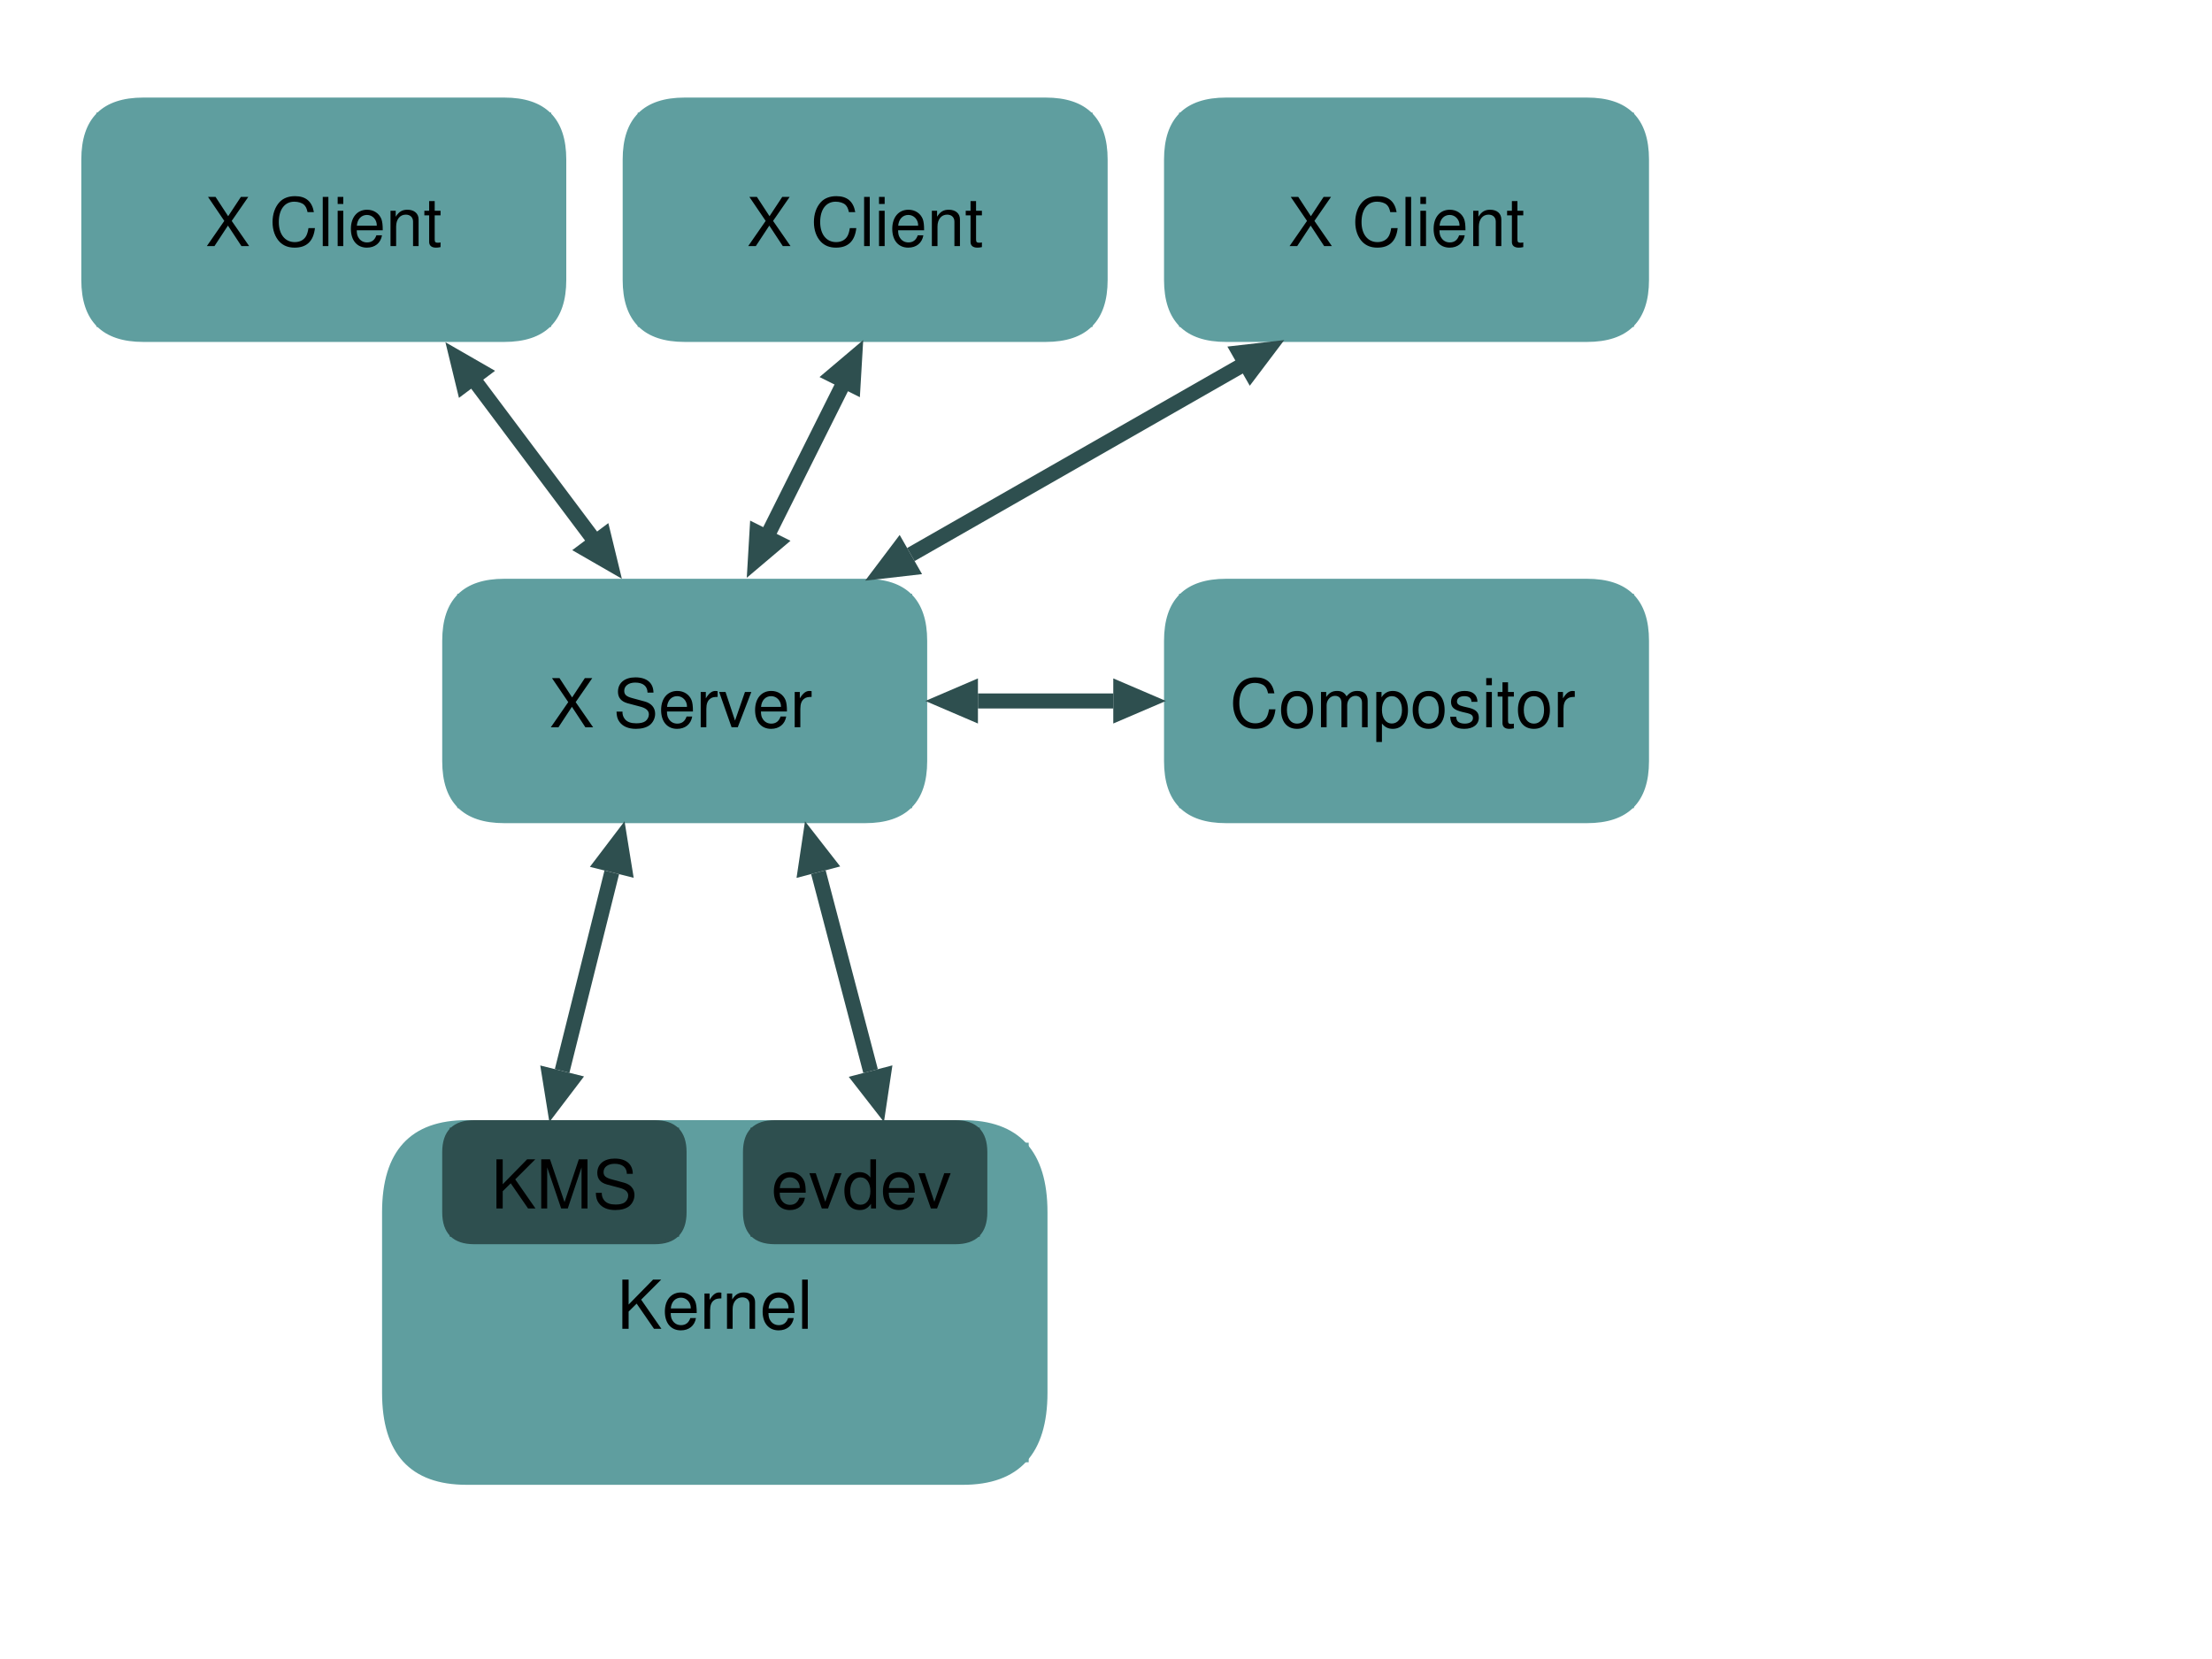
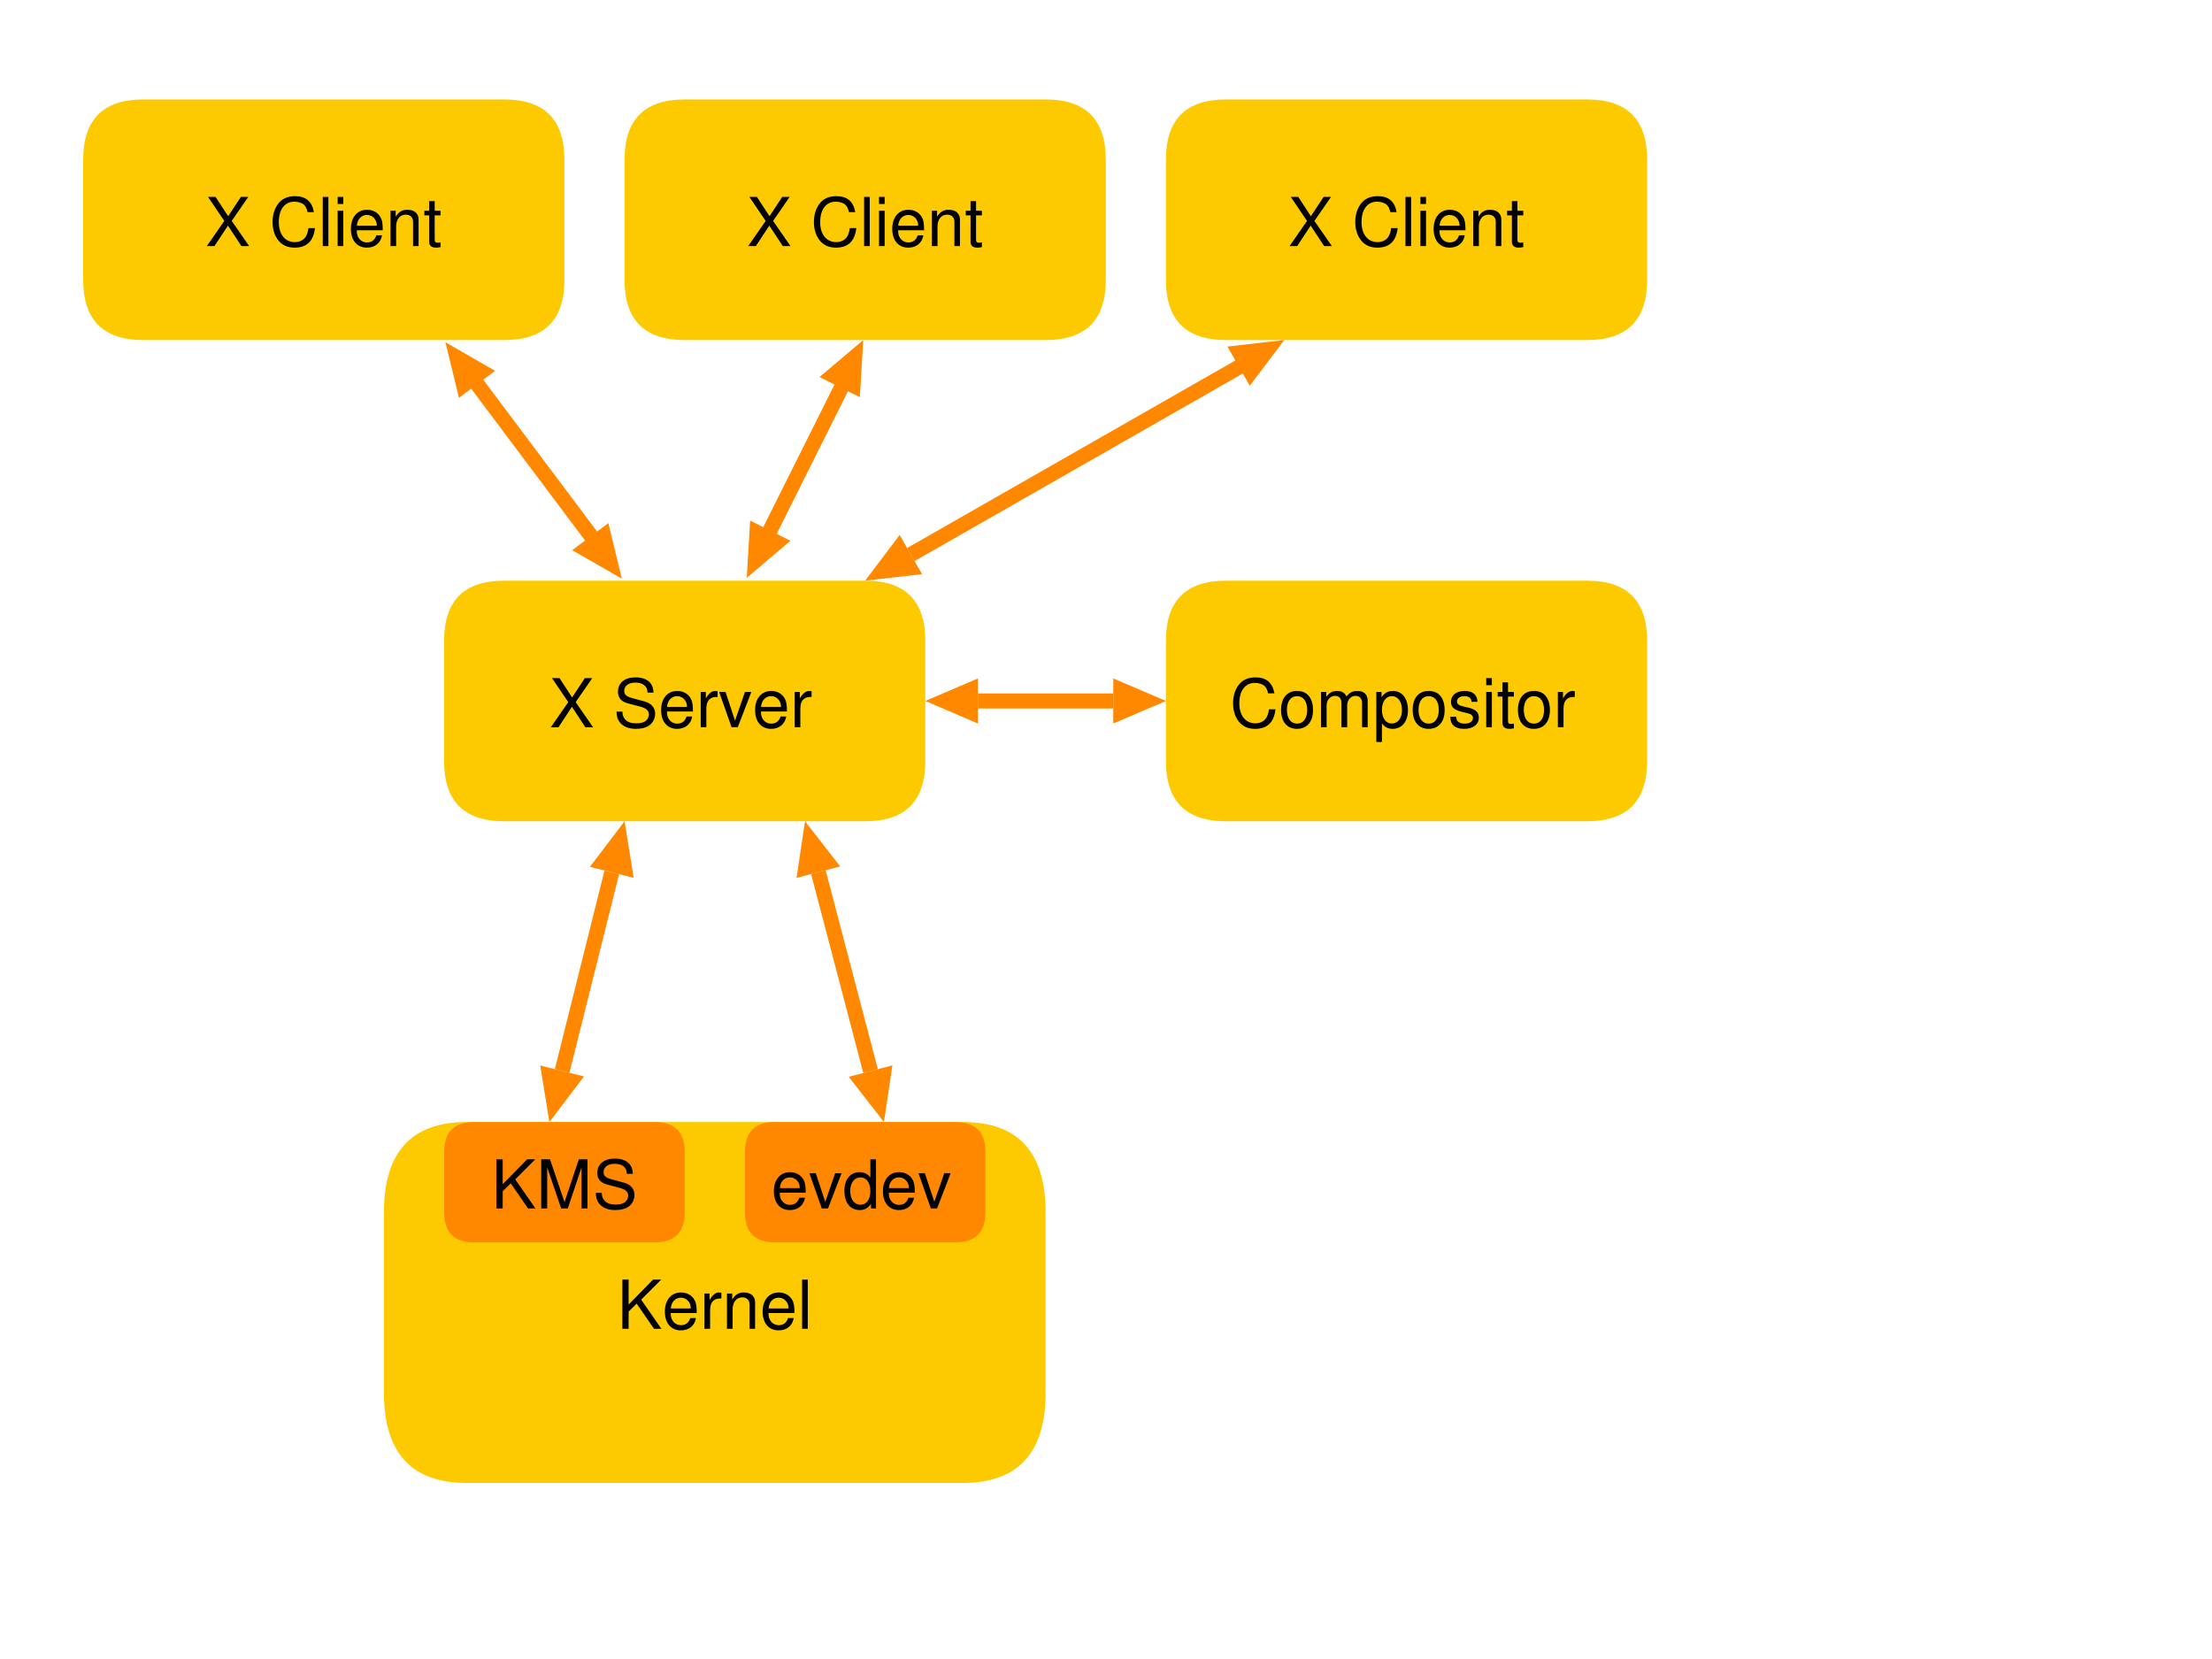
<svg xmlns="http://www.w3.org/2000/svg" width="1024" height="768" viewBox="0 0 819.2 614.4" id="svg3205" version="1.1" style="fill-rule:evenodd">
  <defs id="defs3207">
    <marker id="ArrowEnd" viewBox="0 0 10 10" refX="0" refY="5" markerUnits="strokeWidth" markerWidth="4" markerHeight="3" orient="auto">
      <path d="M 0,0 10,5 0,10 z" id="path3210" />
    </marker>
    <marker id="ArrowStart" viewBox="0 0 10 10" refX="10" refY="5" markerUnits="strokeWidth" markerWidth="4" markerHeight="3" orient="auto">
      <path d="M 10,0 0,5 10,10 z" id="path3213" />
    </marker>
  </defs>
-   <path id="path3217" d="m 30.808,59.107 0,44.553 c 0,14.851 7.426,22.277 22.277,22.277 l 133.66,0 c 14.851,0 22.277,-7.426 22.277,-22.277 l 0,-44.553 c 0,-14.861 -7.426,-22.277 -22.277,-22.277 l -133.66,0 c -14.851,0 -22.277,7.415 -22.277,22.277 z" style="fill:#5f9e9f;stroke:none" />
-   <path id="path3219" d="m 30.808,59.107 0,44.553 c 0,14.851 7.426,22.277 22.277,22.277 l 133.66,0 c 14.851,0 22.277,-7.426 22.277,-22.277 l 0,-44.553 c 0,-14.861 -7.426,-22.277 -22.277,-22.277 l -133.66,0 c -14.851,0 -22.277,7.415 -22.277,22.277 z" style="fill:none;stroke:#5f9e9f;stroke-width:1.392" />
-   <path id="path3221" d="m 36.377,42.4 167.075,0 0,77.968 -167.075,0 0,-77.968 z" style="fill:#5f9e9f;stroke:none" />
-   <path id="path3223" d="m 36.377,42.4 167.075,0 0,77.968 -167.075,0 0,-77.968 z" style="fill:none;stroke:#5f9e9f;stroke-width:1.392" />
+   <path id="path3217" d="m 30.808,59.107 0,44.553 c 0,14.851 7.426,22.277 22.277,22.277 l 133.66,0 c 14.851,0 22.277,-7.426 22.277,-22.277 l 0,-44.553 c 0,-14.861 -7.426,-22.277 -22.277,-22.277 l -133.66,0 c -14.851,0 -22.277,7.415 -22.277,22.277 z" style="fill:#fdca01;stroke:none;fill-opacity:1" />
  <path id="path3225" d="m 85.814,81.81 6.149,-8.896 -2.746,0 -4.718,7.156 -4.68,-7.156 -2.785,0 6.033,8.896 -6.459,9.319 2.823,0 4.989,-7.579 4.989,7.579 2.862,0 -6.458,-9.319 z m 30.437,-3.25 c -0.696,-3.983 -3.017,-5.916 -7,-5.916 -2.437,0 -4.409,0.772 -5.762,2.243 -1.663,1.817 -2.553,4.408 -2.553,7.349 0,3.015 0.928,5.569 2.63,7.346 1.431,1.433 3.21,2.129 5.569,2.129 4.448,0 6.961,-2.398 7.503,-7.232 l -2.398,0 c -0.193,1.277 -0.464,2.126 -0.812,2.824 -0.773,1.507 -2.32,2.359 -4.254,2.359 -3.636,0 -5.917,-2.901 -5.917,-7.426 0,-4.681 2.205,-7.542 5.724,-7.542 1.47,0 2.823,0.426 3.597,1.121 0.657,0.619 1.044,1.391 1.315,2.745 l 2.359,0 z m 5.366,-5.646 -2.088,0 0,18.215 2.088,0 0,-18.215 z m 5.521,5.143 -2.089,0 0,13.071 2.089,0 0,-13.071 z m 0,-5.143 -2.089,0 0,2.631 2.089,0 0,-2.631 z m 14.609,12.376 c 0,-2.01 -0.155,-3.21 -0.503,-4.176 -0.851,-2.129 -2.862,-3.443 -5.298,-3.443 -3.636,0 -5.995,2.785 -5.995,7.077 0,4.294 2.282,6.963 5.917,6.963 3.017,0 5.105,-1.703 5.608,-4.564 l -2.088,0 c -0.58,1.74 -1.74,2.631 -3.442,2.631 -1.315,0 -2.437,-0.582 -3.133,-1.703 -0.503,-0.735 -0.657,-1.47 -0.696,-2.785 l 9.63,0 z m -9.591,-1.7 c 0.193,-2.438 1.663,-3.985 3.751,-3.985 2.05,0 3.636,1.703 3.636,3.829 0,0.04 0,0.116 -0.039,0.156 l -7.348,0 z m 12.463,-5.532 0,13.071 2.088,0 0,-7.23 c 0,-2.671 1.431,-4.411 3.558,-4.411 1.663,0 2.707,1.007 2.707,2.592 l 0,9.049 2.05,0 0,-9.901 c 0,-2.166 -1.624,-3.557 -4.138,-3.557 -1.934,0 -3.171,0.735 -4.332,2.592 l 0,-2.205 -1.934,0 z m 18.535,0 -2.166,0 0,-3.596 -2.05,0 0,3.596 -1.779,0 0,1.703 1.779,0 0,9.861 c 0,1.314 0.89,2.089 2.514,2.089 0.503,0 1.006,-0.04 1.702,-0.193 l 0,-1.74 c -0.271,0.077 -0.619,0.114 -1.006,0.114 -0.89,0 -1.16,-0.27 -1.16,-1.198 l 0,-8.933 2.166,0 0,-1.703 z m 0.619,13.071" style="fill:#000000;stroke:none" />
-   <path id="path3227" d="m 231.298,59.107 0,44.553 c 0,14.851 7.426,22.277 22.277,22.277 l 133.66,0 c 14.851,0 22.277,-7.426 22.277,-22.277 l 0,-44.553 c 0,-14.861 -7.426,-22.277 -22.277,-22.277 l -133.66,0 c -14.851,0 -22.277,7.415 -22.277,22.277 z" style="fill:#5f9e9f;stroke:none" />
-   <path id="path3229" d="m 231.298,59.107 0,44.553 c 0,14.851 7.426,22.277 22.277,22.277 l 133.66,0 c 14.851,0 22.277,-7.426 22.277,-22.277 l 0,-44.553 c 0,-14.861 -7.426,-22.277 -22.277,-22.277 l -133.66,0 c -14.851,0 -22.277,7.415 -22.277,22.277 z" style="fill:none;stroke:#5f9e9f;stroke-width:1.392" />
-   <path id="path3231" d="m 236.867,42.4 167.075,0 0,77.968 -167.075,0 0,-77.968 z" style="fill:#5f9e9f;stroke:none" />
-   <path id="path3233" d="m 236.867,42.4 167.075,0 0,77.968 -167.075,0 0,-77.968 z" style="fill:none;stroke:#5f9e9f;stroke-width:1.392" />
+   <path id="path3227" d="m 231.298,59.107 0,44.553 c 0,14.851 7.426,22.277 22.277,22.277 l 133.66,0 c 14.851,0 22.277,-7.426 22.277,-22.277 l 0,-44.553 c 0,-14.861 -7.426,-22.277 -22.277,-22.277 l -133.66,0 c -14.851,0 -22.277,7.415 -22.277,22.277 z" style="fill:#fdca01;stroke:none;fill-opacity:1" />
  <path id="path3235" d="m 286.304,81.81 6.148,-8.896 -2.745,0 -4.72,7.156 -4.678,-7.156 -2.785,0 6.032,8.896 -6.458,9.319 2.824,0 4.987,-7.579 4.99,7.579 2.861,0 -6.458,-9.319 z m 30.437,-3.25 c -0.698,-3.983 -3.017,-5.916 -7.002,-5.916 -2.436,0 -4.408,0.772 -5.762,2.243 -1.663,1.817 -2.552,4.408 -2.552,7.349 0,3.015 0.928,5.569 2.631,7.346 1.431,1.433 3.208,2.129 5.569,2.129 4.445,0 6.96,-2.398 7.502,-7.232 l -2.398,0 c -0.193,1.277 -0.463,2.126 -0.812,2.824 -0.775,1.507 -2.322,2.359 -4.255,2.359 -3.636,0 -5.916,-2.901 -5.916,-7.426 0,-4.681 2.203,-7.542 5.723,-7.542 1.47,0 2.824,0.426 3.596,1.121 0.658,0.619 1.045,1.391 1.314,2.745 l 2.361,0 z m 5.366,-5.646 -2.089,0 0,18.215 2.089,0 0,-18.215 z m 5.52,5.143 -2.089,0 0,13.071 2.089,0 0,-13.071 z m 0,-5.143 -2.089,0 0,2.631 2.089,0 0,-2.631 z m 14.609,12.376 c 0,-2.01 -0.153,-3.21 -0.502,-4.176 -0.851,-2.129 -2.861,-3.443 -5.297,-3.443 -3.636,0 -5.995,2.785 -5.995,7.077 0,4.294 2.282,6.963 5.916,6.963 3.017,0 5.106,-1.703 5.609,-4.564 l -2.089,0 c -0.579,1.74 -1.74,2.631 -3.441,2.631 -1.317,0 -2.438,-0.582 -3.134,-1.703 -0.502,-0.735 -0.658,-1.47 -0.696,-2.785 l 9.628,0 z m -9.591,-1.7 c 0.193,-2.438 1.663,-3.985 3.752,-3.985 2.049,0 3.636,1.703 3.636,3.829 0,0.04 0,0.116 -0.04,0.156 l -7.349,0 z m 12.463,-5.532 0,13.071 2.089,0 0,-7.23 c 0,-2.671 1.431,-4.411 3.559,-4.411 1.663,0 2.705,1.007 2.705,2.592 l 0,9.049 2.052,0 0,-9.901 c 0,-2.166 -1.626,-3.557 -4.139,-3.557 -1.936,0 -3.173,0.735 -4.332,2.592 l 0,-2.205 -1.936,0 z m 18.537,0 -2.166,0 0,-3.596 -2.049,0 0,3.596 -1.78,0 0,1.703 1.78,0 0,9.861 c 0,1.314 0.889,2.089 2.512,2.089 0.502,0 1.007,-0.04 1.703,-0.193 l 0,-1.74 c -0.272,0.077 -0.619,0.114 -1.007,0.114 -0.889,0 -1.158,-0.27 -1.158,-1.198 l 0,-8.933 2.166,0 0,-1.703 z m 0.619,13.071" style="fill:#000000;stroke:none" />
-   <path id="path3237" d="m 431.788,59.107 0,44.553 c 0,14.851 7.426,22.277 22.277,22.277 l 133.66,0 c 14.851,0 22.277,-7.426 22.277,-22.277 l 0,-44.553 c 0,-14.861 -7.426,-22.277 -22.277,-22.277 l -133.66,0 c -14.851,0 -22.277,7.415 -22.277,22.277 z" style="fill:#5f9e9f;stroke:none" />
-   <path id="path3239" d="m 431.788,59.107 0,44.553 c 0,14.851 7.426,22.277 22.277,22.277 l 133.66,0 c 14.851,0 22.277,-7.426 22.277,-22.277 l 0,-44.553 c 0,-14.861 -7.426,-22.277 -22.277,-22.277 l -133.66,0 c -14.851,0 -22.277,7.415 -22.277,22.277 z" style="fill:none;stroke:#5f9e9f;stroke-width:1.392" />
-   <path id="path3241" d="m 437.357,42.4 167.075,0 0,77.968 -167.075,0 0,-77.968 z" style="fill:#5f9e9f;stroke:none" />
-   <path id="path3243" d="m 437.357,42.4 167.075,0 0,77.968 -167.075,0 0,-77.968 z" style="fill:none;stroke:#5f9e9f;stroke-width:1.392" />
+   <path id="path3237" d="m 431.788,59.107 0,44.553 c 0,14.851 7.426,22.277 22.277,22.277 l 133.66,0 c 14.851,0 22.277,-7.426 22.277,-22.277 l 0,-44.553 c 0,-14.861 -7.426,-22.277 -22.277,-22.277 l -133.66,0 c -14.851,0 -22.277,7.415 -22.277,22.277 z" style="fill:#fdca01;stroke:none;fill-opacity:1" />
  <path id="path3245" d="m 486.794,81.81 6.148,-8.896 -2.745,0 -4.72,7.156 -4.678,-7.156 -2.785,0 6.032,8.896 -6.458,9.319 2.824,0 4.987,-7.579 4.99,7.579 2.861,0 -6.458,-9.319 z m 30.437,-3.25 c -0.698,-3.983 -3.017,-5.916 -7.002,-5.916 -2.436,0 -4.408,0.772 -5.762,2.243 -1.663,1.817 -2.552,4.408 -2.552,7.349 0,3.015 0.928,5.569 2.631,7.346 1.431,1.433 3.208,2.129 5.569,2.129 4.445,0 6.96,-2.398 7.502,-7.232 l -2.398,0 c -0.193,1.277 -0.463,2.126 -0.812,2.824 -0.775,1.507 -2.322,2.359 -4.255,2.359 -3.636,0 -5.916,-2.901 -5.916,-7.426 0,-4.681 2.203,-7.542 5.723,-7.542 1.47,0 2.824,0.426 3.596,1.121 0.658,0.619 1.045,1.391 1.314,2.745 l 2.361,0 z m 5.366,-5.646 -2.089,0 0,18.215 2.089,0 0,-18.215 z m 5.52,5.143 -2.089,0 0,13.071 2.089,0 0,-13.071 z m 0,-5.143 -2.089,0 0,2.631 2.089,0 0,-2.631 z m 14.609,12.376 c 0,-2.01 -0.153,-3.21 -0.502,-4.176 -0.851,-2.129 -2.861,-3.443 -5.297,-3.443 -3.636,0 -5.995,2.785 -5.995,7.077 0,4.294 2.282,6.963 5.916,6.963 3.017,0 5.106,-1.703 5.609,-4.564 l -2.089,0 c -0.579,1.74 -1.74,2.631 -3.441,2.631 -1.317,0 -2.438,-0.582 -3.134,-1.703 -0.502,-0.735 -0.658,-1.47 -0.696,-2.785 l 9.628,0 z m -9.591,-1.7 c 0.193,-2.438 1.663,-3.985 3.752,-3.985 2.049,0 3.636,1.703 3.636,3.829 0,0.04 0,0.116 -0.04,0.156 l -7.349,0 z m 12.463,-5.532 0,13.071 2.089,0 0,-7.23 c 0,-2.671 1.431,-4.411 3.559,-4.411 1.663,0 2.705,1.007 2.705,2.592 l 0,9.049 2.052,0 0,-9.901 c 0,-2.166 -1.626,-3.557 -4.138,-3.557 -1.936,0 -3.173,0.735 -4.332,2.592 l 0,-2.205 -1.936,0 z m 18.537,0 -2.166,0 0,-3.596 -2.049,0 0,3.596 -1.78,0 0,1.703 1.78,0 0,9.861 c 0,1.314 0.889,2.089 2.512,2.089 0.502,0 1.007,-0.04 1.703,-0.193 l 0,-1.74 c -0.272,0.077 -0.619,0.114 -1.007,0.114 -0.889,0 -1.158,-0.27 -1.158,-1.198 l 0,-8.933 2.166,0 0,-1.703 z m 0.619,13.071" style="fill:#000000;stroke:none" />
-   <path id="path3247" d="m 164.468,237.321 0,44.554 c 0,14.851 7.426,22.277 22.277,22.277 l 133.66,0 c 14.851,0 22.277,-7.426 22.277,-22.277 l 0,-44.554 c 0,-14.861 -7.426,-22.277 -22.277,-22.277 l -133.66,0 c -14.851,0 -22.277,7.415 -22.277,22.277 z" style="fill:#5f9e9f;stroke:none" />
-   <path id="path3249" d="m 164.468,237.321 0,44.554 c 0,14.851 7.426,22.277 22.277,22.277 l 133.66,0 c 14.851,0 22.277,-7.426 22.277,-22.277 l 0,-44.554 c 0,-14.861 -7.426,-22.277 -22.277,-22.277 l -133.66,0 c -14.851,0 -22.277,7.415 -22.277,22.277 z" style="fill:none;stroke:#5f9e9f;stroke-width:1.392" />
-   <path id="path3251" d="m 170.037,220.613 167.075,0 0,77.969 -167.075,0 0,-77.969 z" style="fill:#5f9e9f;stroke:none" />
-   <path id="path3253" d="m 170.037,220.613 167.075,0 0,77.969 -167.075,0 0,-77.969 z" style="fill:none;stroke:#5f9e9f;stroke-width:1.392" />
+   <path id="path3247" d="m 164.468,237.321 0,44.554 c 0,14.851 7.426,22.277 22.277,22.277 l 133.66,0 c 14.851,0 22.277,-7.426 22.277,-22.277 l 0,-44.554 c 0,-14.861 -7.426,-22.277 -22.277,-22.277 l -133.66,0 c -14.851,0 -22.277,7.415 -22.277,22.277 z" style="fill:#fdca01;stroke:none;fill-opacity:1" />
  <path id="path3255" d="m 213.198,260.023 6.149,-8.896 -2.746,0 -4.718,7.156 -4.68,-7.156 -2.785,0 6.033,8.896 -6.458,9.32 2.823,0 4.989,-7.58 4.989,7.58 2.862,0 -6.459,-9.32 z m 28.813,-3.52 c -0.039,-3.596 -2.475,-5.646 -6.691,-5.646 -3.984,0 -6.459,2.049 -6.459,5.336 0,2.205 1.199,3.596 3.558,4.255 l 4.525,1.198 c 2.321,0.579 3.365,1.508 3.365,2.941 0,0.965 -0.541,1.97 -1.315,2.512 -0.696,0.502 -1.856,0.775 -3.326,0.775 -1.972,0 -3.326,-0.465 -4.215,-1.51 -0.657,-0.812 -0.967,-1.7 -0.928,-2.822 l -2.204,0 c 0.039,1.663 0.348,2.785 1.083,3.79 1.238,1.7 3.326,2.592 6.11,2.592 2.166,0 3.945,-0.502 5.105,-1.394 1.238,-0.965 2.011,-2.592 2.011,-4.176 0,-2.243 -1.392,-3.906 -3.867,-4.565 l -4.563,-1.238 c -2.205,-0.579 -3.017,-1.277 -3.017,-2.708 0,-1.817 1.624,-3.054 4.061,-3.054 2.9,0 4.525,1.314 4.563,3.713 l 2.204,0 z m 14.618,7 c 0,-2.01 -0.153,-3.211 -0.502,-4.176 -0.85,-2.129 -2.861,-3.443 -5.298,-3.443 -3.635,0 -5.994,2.785 -5.994,7.077 0,4.294 2.282,6.963 5.917,6.963 3.017,0 5.105,-1.703 5.608,-4.564 l -2.089,0 c -0.58,1.74 -1.74,2.631 -3.442,2.631 -1.315,0 -2.437,-0.582 -3.133,-1.703 -0.503,-0.735 -0.657,-1.47 -0.696,-2.785 l 9.629,0 z m -9.59,-1.701 c 0.193,-2.438 1.663,-3.985 3.751,-3.985 2.05,0 3.636,1.703 3.636,3.829 0,0.04 0,0.116 -0.039,0.156 l -7.348,0 z m 12.464,-5.532 0,13.072 2.087,0 0,-6.807 c 0,-1.857 0.465,-3.094 1.47,-3.79 0.658,-0.502 1.277,-0.619 2.708,-0.656 l 0,-2.129 c -0.349,-0.037 -0.502,-0.077 -0.775,-0.077 -1.354,0 -2.396,0.812 -3.596,2.745 l 0,-2.359 -1.894,0 z m 13.72,13.072 5.027,-13.072 -2.359,0 -3.676,10.597 -3.52,-10.597 -2.359,0 4.604,13.072 2.282,0 z m 18.215,-5.839 c 0,-2.01 -0.156,-3.211 -0.502,-4.176 -0.851,-2.129 -2.861,-3.443 -5.299,-3.443 -3.636,0 -5.995,2.785 -5.995,7.077 0,4.294 2.282,6.963 5.918,6.963 3.017,0 5.104,-1.703 5.609,-4.564 l -2.089,0 c -0.582,1.74 -1.74,2.631 -3.443,2.631 -1.314,0 -2.436,-0.582 -3.131,-1.703 -0.505,-0.735 -0.658,-1.47 -0.698,-2.785 l 9.631,0 z m -9.591,-1.701 c 0.193,-2.438 1.663,-3.985 3.752,-3.985 2.049,0 3.634,1.703 3.634,3.829 0,0.04 0,0.116 -0.037,0.156 l -7.349,0 z m 12.463,-5.532 0,13.072 2.089,0 0,-6.807 c 0,-1.857 0.463,-3.094 1.47,-3.79 0.656,-0.502 1.275,-0.619 2.705,-0.656 l 0,-2.129 c -0.347,-0.037 -0.502,-0.077 -0.772,-0.077 -1.354,0 -2.398,0.812 -3.596,2.745 l 0,-2.359 -1.896,0 z m 6.604,13.072" style="fill:#000000;stroke:none" />
-   <path id="path3257" d="m 431.788,237.321 0,44.554 c 0,14.851 7.426,22.277 22.277,22.277 l 133.66,0 c 14.851,0 22.277,-7.426 22.277,-22.277 l 0,-44.554 c 0,-14.861 -7.426,-22.277 -22.277,-22.277 l -133.66,0 c -14.851,0 -22.277,7.415 -22.277,22.277 z" style="fill:#5f9e9f;stroke:none" />
-   <path id="path3259" d="m 431.788,237.321 0,44.554 c 0,14.851 7.426,22.277 22.277,22.277 l 133.66,0 c 14.851,0 22.277,-7.426 22.277,-22.277 l 0,-44.554 c 0,-14.861 -7.426,-22.277 -22.277,-22.277 l -133.66,0 c -14.851,0 -22.277,7.415 -22.277,22.277 z" style="fill:none;stroke:#5f9e9f;stroke-width:1.392" />
-   <path id="path3261" d="m 437.357,220.613 167.075,0 0,77.969 -167.075,0 0,-77.969 z" style="fill:#5f9e9f;stroke:none" />
-   <path id="path3263" d="m 437.357,220.613 167.075,0 0,77.969 -167.075,0 0,-77.969 z" style="fill:none;stroke:#5f9e9f;stroke-width:1.392" />
+   <path id="path3257" d="m 431.788,237.321 0,44.554 c 0,14.851 7.426,22.277 22.277,22.277 l 133.66,0 c 14.851,0 22.277,-7.426 22.277,-22.277 l 0,-44.554 c 0,-14.861 -7.426,-22.277 -22.277,-22.277 l -133.66,0 c -14.851,0 -22.277,7.415 -22.277,22.277 z" style="fill:#fdca01;stroke:none;color:#000000;fill-opacity:1;fill-rule:nonzero;marker:none;visibility:visible;display:inline;overflow:visible;enable-background:accumulate" />
  <path id="path3265" d="m 471.97,256.773 c -0.696,-3.983 -3.015,-5.916 -7,-5.916 -2.436,0 -4.408,0.772 -5.762,2.243 -1.663,1.817 -2.552,4.408 -2.552,7.349 0,3.015 0.928,5.57 2.629,7.347 1.433,1.433 3.21,2.129 5.569,2.129 4.448,0 6.963,-2.398 7.505,-7.232 l -2.398,0 c -0.193,1.277 -0.465,2.126 -0.812,2.824 -0.775,1.507 -2.322,2.359 -4.255,2.359 -3.636,0 -5.918,-2.901 -5.918,-7.426 0,-4.681 2.205,-7.542 5.725,-7.542 1.47,0 2.824,0.426 3.596,1.121 0.658,0.619 1.045,1.391 1.314,2.745 l 2.359,0 z m 8.383,-0.889 c -3.673,0 -5.918,2.629 -5.918,7 0,4.408 2.205,7.039 5.918,7.039 3.673,0 5.918,-2.631 5.918,-6.923 0,-4.525 -2.166,-7.117 -5.918,-7.117 z m 0,1.933 c 2.359,0 3.752,1.896 3.752,5.144 0,3.094 -1.431,5.03 -3.752,5.03 -2.319,0 -3.752,-1.936 -3.752,-5.106 0,-3.134 1.433,-5.067 3.752,-5.067 z m 8.866,-1.547 0,13.072 2.089,0 0,-8.198 c 0,-1.896 1.391,-3.443 3.094,-3.443 1.547,0 2.398,0.968 2.398,2.631 l 0,9.01 2.126,0 0,-8.198 c 0,-1.896 1.354,-3.443 3.054,-3.443 1.51,0 2.438,0.968 2.438,2.631 l 0,9.01 2.089,0 0,-9.822 c 0,-2.322 -1.354,-3.636 -3.792,-3.636 -1.74,0 -2.822,0.542 -4.022,2.01 -0.772,-1.391 -1.817,-2.01 -3.52,-2.01 -1.74,0 -2.898,0.658 -4.022,2.243 l 0,-1.856 -1.933,0 z m 20.487,18.527 2.089,0 0,-6.846 c 1.084,1.354 2.322,1.973 4.022,1.973 3.366,0 5.609,-2.747 5.609,-6.883 0,-4.411 -2.166,-7.156 -5.646,-7.156 -1.743,0 -3.173,0.812 -4.138,2.359 l 0,-1.973 -1.936,0 0,18.527 z m 5.725,-16.98 c 2.319,0 3.789,2.049 3.789,5.144 0,2.978 -1.507,4.99 -3.789,4.99 -2.166,0 -3.636,-1.973 -3.636,-5.067 0,-3.055 1.47,-5.067 3.636,-5.067 z m 13.661,-1.933 c -3.673,0 -5.916,2.629 -5.916,7 0,4.408 2.203,7.039 5.916,7.039 3.676,0 5.918,-2.631 5.918,-6.923 0,-4.525 -2.166,-7.117 -5.918,-7.117 z m 0,1.933 c 2.361,0 3.752,1.896 3.752,5.144 0,3.094 -1.431,5.03 -3.752,5.03 -2.319,0 -3.75,-1.936 -3.75,-5.106 0,-3.134 1.431,-5.067 3.75,-5.067 z m 18.071,2.089 c -0.037,-2.592 -1.74,-4.022 -4.757,-4.022 -3.054,0 -5.027,1.587 -5.027,3.983 0,2.049 1.045,3.018 4.138,3.792 l 1.973,0.463 c 1.431,0.349 2.01,0.889 2.01,1.817 0,1.238 -1.198,2.052 -3.054,2.052 -1.121,0 -2.049,-0.309 -2.592,-0.851 -0.309,-0.386 -0.463,-0.775 -0.579,-1.703 l -2.205,0 c 0.116,3.017 1.78,4.487 5.223,4.487 3.287,0 5.374,-1.624 5.374,-4.138 0,-1.973 -1.082,-3.017 -3.673,-3.674 l -2.01,-0.465 c -1.703,-0.386 -2.398,-0.928 -2.398,-1.856 0,-1.198 1.045,-1.973 2.745,-1.973 1.663,0 2.592,0.696 2.631,2.089 l 2.203,0 z m 5.339,-3.636 -2.089,0 0,13.072 2.089,0 0,-13.072 z m 0,-5.143 -2.089,0 0,2.631 2.089,0 0,-2.631 z m 8.148,5.143 -2.163,0 0,-3.596 -2.052,0 0,3.596 -1.777,0 0,1.703 1.777,0 0,9.862 c 0,1.314 0.891,2.089 2.515,2.089 0.502,0 1.005,-0.04 1.7,-0.193 l 0,-1.74 c -0.27,0.077 -0.619,0.114 -1.005,0.114 -0.889,0 -1.158,-0.27 -1.158,-1.198 l 0,-8.933 2.163,0 0,-1.703 z m 7.426,-0.386 c -3.673,0 -5.916,2.629 -5.916,7 0,4.408 2.203,7.039 5.916,7.039 3.676,0 5.918,-2.631 5.918,-6.923 0,-4.525 -2.166,-7.117 -5.918,-7.117 z m 0,1.933 c 2.361,0 3.752,1.896 3.752,5.144 0,3.094 -1.431,5.03 -3.752,5.03 -2.319,0 -3.75,-1.936 -3.75,-5.106 0,-3.134 1.431,-5.067 3.75,-5.067 z m 8.869,-1.547 0,13.072 2.087,0 0,-6.807 c 0,-1.857 0.465,-3.094 1.47,-3.79 0.658,-0.502 1.277,-0.619 2.708,-0.656 l 0,-2.129 c -0.349,-0.037 -0.502,-0.077 -0.775,-0.077 -1.354,0 -2.396,0.812 -3.596,2.745 l 0,-2.359 -1.894,0 z m 6.601,13.072" style="fill:#000000;stroke:none" />
-   <path id="path3267" d="M 219.599,199.448 176.167,141.534" style="fill:none;stroke:#2e4f4f;stroke-width:5.569" />
-   <path id="path3277" d="m 284.571,197.611 27.113,-54.241" style="fill:none;stroke:#2e4f4f;stroke-width:5.569" />
-   <path id="path3279" d="m 276.564,213.976 1.247,-21.175 14.938,7.475 -16.185,13.7 z" style="fill:#2e4f4f;fill-opacity:1;stroke:none" />
-   <path id="path3283" d="m 319.692,125.937 -1.248,21.165 -14.938,-7.465 16.185,-13.7 z" style="fill:#2e4f4f;fill-opacity:1;stroke:none" />
-   <path id="path3287" d="M 337.325,205.376 459.421,135.605" style="fill:none;stroke:#2e4f4f;stroke-width:5.569" />
-   <path id="path3289" d="m 320.405,215.044 12.782,-16.93 8.287,14.512 -21.069,2.418 z" style="fill:#2e4f4f;fill-opacity:1;stroke:none" />
-   <path id="path3293" d="m 475.629,125.937 -12.782,16.92 -8.287,-14.502 21.069,-2.418 z" style="fill:#2e4f4f;fill-opacity:1;stroke:none" />
-   <path id="path3297" d="m 362.173,259.597 50.122,0" style="fill:none;stroke:#2e4f4f;stroke-width:5.569" />
-   <path id="path3299" d="m 342.681,259.597 19.492,-8.354 0,16.708 -19.492,-8.354 z" style="fill:#2e4f4f;fill-opacity:1;stroke:none" />
-   <path id="path3303" d="m 431.788,259.597 -19.492,8.354 0,-16.708 19.492,8.354 z" style="fill:#2e4f4f;fill-opacity:1;stroke:none" />
-   <path id="path3307" d="m 142.191,448.949 0,66.83 c 0,22.277 10.21,33.415 30.63,33.415 l 183.782,0 c 20.42,0 30.63,-11.138 30.63,-33.415 l 0,-66.83 c 0,-22.277 -10.21,-33.415 -30.63,-33.415 l -183.782,0 c -20.42,0 -30.63,11.138 -30.63,33.415 z" style="fill:#5f9e9f;stroke:none" />
-   <path id="path3309" d="m 142.191,448.949 0,66.83 c 0,22.277 10.21,33.415 30.63,33.415 l 183.782,0 c 20.42,0 30.63,-11.138 30.63,-33.415 l 0,-66.83 c 0,-22.277 -10.21,-33.415 -30.63,-33.415 l -183.782,0 c -20.42,0 -30.63,11.138 -30.63,33.415 z" style="fill:none;stroke:#5f9e9f;stroke-width:1.392" />
-   <path id="path3311" d="m 150.545,423.888 229.729,0 0,116.952 -229.729,0 0,-116.952 z" style="fill:#5f9e9f;stroke:none" />
-   <path id="path3313" d="m 150.545,423.888 229.729,0 0,116.952 -229.729,0 0,-116.952 z" style="fill:none;stroke:#5f9e9f;stroke-width:1.392" />
+   <path id="path3267" d="M 219.599,199.448 176.167,141.534" style="fill:none;stroke:#ff8800;stroke-width:5.569;stroke-opacity:1" />
+   <path id="path3277" d="m 284.571,197.611 27.113,-54.241" style="fill:none;stroke:#ff8800;stroke-width:5.569;stroke-opacity:1" />
+   <path id="path3279" d="m 276.564,213.976 1.247,-21.175 14.938,7.475 -16.185,13.7 z" style="fill:#ff8800;fill-opacity:1;stroke:none;color:#000000;fill-rule:nonzero;stroke-width:1;marker:none;visibility:visible;display:inline;overflow:visible;enable-background:accumulate" />
+   <path id="path3283" d="m 319.692,125.937 -1.248,21.165 -14.938,-7.465 16.185,-13.7 z" style="fill:#ff8800;fill-opacity:1;stroke:none;color:#000000;fill-rule:nonzero;stroke-width:1;marker:none;visibility:visible;display:inline;overflow:visible;enable-background:accumulate" />
+   <path id="path3287" d="M 337.325,205.376 459.421,135.605" style="fill:none;stroke:#ff8800;stroke-width:5.569;stroke-opacity:1" />
+   <path id="path3289" d="m 320.405,215.044 12.782,-16.93 8.287,14.512 -21.069,2.418 z" style="fill:#ff8800;fill-opacity:1;stroke:none;color:#000000;fill-rule:nonzero;stroke-width:1;marker:none;visibility:visible;display:inline;overflow:visible;enable-background:accumulate" />
+   <path id="path3293" d="m 475.629,125.937 -12.782,16.92 -8.287,-14.502 21.069,-2.418 z" style="fill:#ff8800;fill-opacity:1;stroke:none;color:#000000;fill-rule:nonzero;stroke-width:1;marker:none;visibility:visible;display:inline;overflow:visible;enable-background:accumulate" />
+   <path id="path3297" d="m 362.173,259.597 50.122,0" style="fill:none;stroke:#ff8800;stroke-width:5.569;stroke-opacity:1" />
+   <path id="path3299" d="m 342.681,259.597 19.492,-8.354 0,16.708 -19.492,-8.354 z" style="fill:#ff8800;fill-opacity:1;stroke:none;color:#000000;fill-rule:nonzero;stroke-width:1;marker:none;visibility:visible;display:inline;overflow:visible;enable-background:accumulate" />
+   <path id="path3303" d="m 431.788,259.597 -19.492,8.354 0,-16.708 19.492,8.354 z" style="fill:#ff8800;fill-opacity:1;stroke:none;color:#000000;fill-rule:nonzero;stroke-width:1;marker:none;visibility:visible;display:inline;overflow:visible;enable-background:accumulate" />
+   <path id="path3307" d="m 142.191,448.949 0,66.83 c 0,22.277 10.21,33.415 30.63,33.415 l 183.782,0 c 20.42,0 30.63,-11.138 30.63,-33.415 l 0,-66.83 c 0,-22.277 -10.21,-33.415 -30.63,-33.415 l -183.782,0 c -20.42,0 -30.63,11.138 -30.63,33.415 z" style="fill:#fdca01;stroke:none;color:#000000;fill-opacity:1;fill-rule:nonzero;marker:none;visibility:visible;display:inline;overflow:visible;enable-background:accumulate" />
  <path id="path3315" d="m 232.806,485.728 2.978,-2.938 6.42,9.319 2.746,0 -7.503,-10.789 7.426,-7.426 -3.017,0 -9.05,9.242 0,-9.242 -2.32,0 0,18.215 2.32,0 0,-6.381 z m 25.216,0.542 c 0,-2.01 -0.156,-3.21 -0.502,-4.176 -0.851,-2.129 -2.863,-3.443 -5.299,-3.443 -3.635,0 -5.995,2.785 -5.995,7.077 0,4.294 2.282,6.963 5.917,6.963 3.017,0 5.104,-1.703 5.609,-4.564 l -2.09,0 c -0.58,1.74 -1.741,2.631 -3.442,2.631 -1.315,0 -2.436,-0.582 -3.133,-1.703 -0.503,-0.735 -0.657,-1.47 -0.696,-2.785 l 9.63,0 z m -9.592,-1.7 c 0.193,-2.438 1.663,-3.985 3.751,-3.985 2.05,0 3.635,1.703 3.635,3.829 0,0.04 0,0.116 -0.039,0.156 l -7.348,0 z m 12.463,-5.532 0,13.071 2.089,0 0,-6.807 c 0,-1.856 0.463,-3.094 1.47,-3.789 0.656,-0.502 1.275,-0.619 2.705,-0.656 l 0,-2.129 c -0.347,-0.037 -0.502,-0.077 -0.772,-0.077 -1.354,0 -2.398,0.812 -3.596,2.745 l 0,-2.359 -1.896,0 z m 8.344,0 0,13.071 2.089,0 0,-7.23 c 0,-2.671 1.431,-4.411 3.557,-4.411 1.663,0 2.708,1.007 2.708,2.592 l 0,9.049 2.049,0 0,-9.901 c 0,-2.166 -1.624,-3.557 -4.138,-3.557 -1.933,0 -3.171,0.735 -4.332,2.592 l 0,-2.205 -1.933,0 z m 24.994,7.232 c 0,-2.01 -0.156,-3.21 -0.502,-4.176 -0.851,-2.129 -2.864,-3.443 -5.299,-3.443 -3.636,0 -5.995,2.785 -5.995,7.077 0,4.294 2.282,6.963 5.918,6.963 3.017,0 5.104,-1.703 5.606,-4.564 l -2.087,0 c -0.582,1.74 -1.74,2.631 -3.443,2.631 -1.314,0 -2.436,-0.582 -3.134,-1.703 -0.502,-0.735 -0.656,-1.47 -0.696,-2.785 l 9.631,0 z m -9.591,-1.7 c 0.193,-2.438 1.663,-3.985 3.75,-3.985 2.052,0 3.636,1.703 3.636,3.829 0,0.04 0,0.116 -0.037,0.156 l -7.349,0 z m 14.512,-10.675 -2.089,0 0,18.215 2.089,0 0,-18.215 z m 1.77,18.215" style="fill:#000000;stroke:none" />
-   <path id="path3317" d="m 164.468,426.673 0,22.277 c 0,7.416 3.713,11.138 11.138,11.138 l 66.83,0 c 7.426,0 11.138,-3.723 11.138,-11.138 l 0,-22.277 c 0,-7.426 -3.713,-11.138 -11.138,-11.138 l -66.83,0 c -7.426,0 -11.138,3.713 -11.138,11.138 z" style="fill:#2e4f4f;stroke:none" />
-   <path id="path3319" d="m 164.468,426.673 0,22.277 c 0,7.416 3.713,11.138 11.138,11.138 l 66.83,0 c 7.426,0 11.138,-3.723 11.138,-11.138 l 0,-22.277 c 0,-7.426 -3.713,-11.138 -11.138,-11.138 l -66.83,0 c -7.426,0 -11.138,3.713 -11.138,11.138 z" style="fill:none;stroke:#2e4f4f;stroke-width:1.392" />
-   <path id="path3321" d="m 167.253,418.319 83.537,0 0,38.984 -83.537,0 0,-38.984 z" style="fill:#2e4f4f;stroke:none" />
-   <path id="path3323" d="m 167.253,418.319 83.537,0 0,38.984 -83.537,0 0,-38.984 z" style="fill:none;stroke:#2e4f4f;stroke-width:1.392" />
+   <path id="path3317" d="m 164.468,426.673 0,22.277 c 0,7.416 3.713,11.138 11.138,11.138 l 66.83,0 c 7.426,0 11.138,-3.723 11.138,-11.138 l 0,-22.277 c 0,-7.426 -3.713,-11.138 -11.138,-11.138 l -66.83,0 c -7.426,0 -11.138,3.713 -11.138,11.138 z" style="fill:#ff8800;stroke:none;color:#000000;fill-opacity:1;fill-rule:nonzero;marker:none;visibility:visible;display:inline;overflow:visible;enable-background:accumulate" />
  <path id="path3325" d="m 186.174,441.175 2.978,-2.938 6.42,9.319 2.746,0 -7.503,-10.789 7.426,-7.426 -3.017,0 -9.05,9.242 0,-9.242 -2.32,0 0,18.215 2.32,0 0,-6.381 z m 24.094,6.381 5.105,-15.237 0,15.237 2.204,0 0,-18.215 -3.21,0 -5.299,15.856 -5.376,-15.856 -3.249,0 0,18.215 2.204,0 0,-15.237 5.182,15.237 2.437,0 z m 24.085,-12.839 c -0.039,-3.596 -2.475,-5.646 -6.691,-5.646 -3.983,0 -6.458,2.049 -6.458,5.336 0,2.205 1.199,3.596 3.558,4.255 l 4.525,1.198 c 2.32,0.579 3.365,1.507 3.365,2.941 0,0.965 -0.542,1.97 -1.315,2.512 -0.696,0.502 -1.856,0.775 -3.326,0.775 -1.972,0 -3.326,-0.465 -4.215,-1.51 -0.658,-0.812 -0.967,-1.7 -0.928,-2.822 l -2.205,0 c 0.039,1.663 0.348,2.785 1.083,3.789 1.238,1.7 3.326,2.592 6.111,2.592 2.166,0 3.945,-0.502 5.105,-1.394 1.238,-0.965 2.011,-2.592 2.011,-4.176 0,-2.243 -1.392,-3.906 -3.867,-4.564 l -4.564,-1.238 c -2.204,-0.579 -3.017,-1.277 -3.017,-2.708 0,-1.817 1.624,-3.054 4.061,-3.054 2.901,0 4.525,1.314 4.564,3.713 l 2.204,0 z m 1.818,12.839" style="fill:#000000;stroke:none" />
-   <path id="path3327" d="m 275.851,426.673 0,22.277 c 0,7.416 3.713,11.138 11.138,11.138 l 66.83,0 c 7.426,0 11.138,-3.723 11.138,-11.138 l 0,-22.277 c 0,-7.426 -3.713,-11.138 -11.138,-11.138 l -66.83,0 c -7.426,0 -11.138,3.713 -11.138,11.138 z" style="fill:#2e4f4f;stroke:none" />
-   <path id="path3329" d="m 275.851,426.673 0,22.277 c 0,7.416 3.713,11.138 11.138,11.138 l 66.83,0 c 7.426,0 11.138,-3.723 11.138,-11.138 l 0,-22.277 c 0,-7.426 -3.713,-11.138 -11.138,-11.138 l -66.83,0 c -7.426,0 -11.138,3.713 -11.138,11.138 z" style="fill:none;stroke:#2e4f4f;stroke-width:1.392" />
-   <path id="path3331" d="m 278.636,418.319 83.537,0 0,38.984 -83.537,0 0,-38.984 z" style="fill:#2e4f4f;stroke:none" />
-   <path id="path3333" d="m 278.636,418.319 83.537,0 0,38.984 -83.537,0 0,-38.984 z" style="fill:none;stroke:#2e4f4f;stroke-width:1.392" />
+   <path id="path3327" d="m 275.851,426.673 0,22.277 c 0,7.416 3.713,11.138 11.138,11.138 l 66.83,0 c 7.426,0 11.138,-3.723 11.138,-11.138 l 0,-22.277 c 0,-7.426 -3.713,-11.138 -11.138,-11.138 l -66.83,0 c -7.426,0 -11.138,3.713 -11.138,11.138 z" style="fill:#ff8800;stroke:none;fill-opacity:1" />
  <path id="path3335" d="m 298.388,441.717 c 0,-2.01 -0.153,-3.21 -0.502,-4.176 -0.849,-2.129 -2.861,-3.443 -5.297,-3.443 -3.636,0 -5.995,2.785 -5.995,7.077 0,4.294 2.282,6.963 5.916,6.963 3.017,0 5.106,-1.703 5.609,-4.564 l -2.089,0 c -0.579,1.74 -1.74,2.631 -3.441,2.631 -1.317,0 -2.438,-0.582 -3.134,-1.703 -0.502,-0.735 -0.658,-1.47 -0.696,-2.785 l 9.628,0 z m -9.591,-1.7 c 0.196,-2.438 1.663,-3.985 3.752,-3.985 2.049,0 3.636,1.703 3.636,3.829 0,0.04 0,0.116 -0.04,0.156 l -7.349,0 z m 17.841,7.539 5.027,-13.071 -2.359,0 -3.676,10.596 -3.52,-10.596 -2.359,0 4.604,13.071 2.282,0 z m 17.789,-18.215 -2.089,0 0,6.767 c -0.889,-1.314 -2.282,-2.01 -4.022,-2.01 -3.403,0 -5.606,2.708 -5.606,6.883 0,4.408 2.166,7.156 5.685,7.156 1.777,0 3.054,-0.696 4.176,-2.322 l 0,1.74 1.856,0 0,-18.215 z m -5.762,6.69 c 2.243,0 3.673,2.012 3.673,5.143 0,3.017 -1.431,4.99 -3.636,4.99 -2.319,0 -3.827,-2.012 -3.827,-5.067 0,-3.017 1.507,-5.067 3.789,-5.067 z m 20.121,5.685 c 0,-2.01 -0.156,-3.21 -0.502,-4.176 -0.851,-2.129 -2.864,-3.443 -5.299,-3.443 -3.636,0 -5.995,2.785 -5.995,7.077 0,4.294 2.282,6.963 5.918,6.963 3.017,0 5.104,-1.703 5.606,-4.564 l -2.087,0 c -0.582,1.74 -1.74,2.631 -3.443,2.631 -1.314,0 -2.436,-0.582 -3.134,-1.703 -0.502,-0.735 -0.656,-1.47 -0.696,-2.785 l 9.631,0 z m -9.591,-1.7 c 0.193,-2.438 1.663,-3.985 3.75,-3.985 2.052,0 3.636,1.703 3.636,3.829 0,0.04 0,0.116 -0.037,0.156 l -7.349,0 z m 17.839,7.539 5.027,-13.071 -2.359,0 -3.673,10.596 -3.52,-10.596 -2.359,0 4.601,13.071 2.282,0 z m 5.413,0" style="fill:#000000;stroke:none" />
-   <path id="path3337" d="m 208.18,396.621 18.39,-73.557" style="fill:none;stroke:#2e4f4f;stroke-width:5.569" />
-   <path id="path3339" d="m 203.452,415.534 -3.374,-20.943 16.205,4.062 -12.83,16.881 z" style="fill:#2e4f4f;fill-opacity:1;stroke:none" />
-   <path id="path3343" d="m 231.298,304.151 3.374,20.933 -16.205,-4.052 12.83,-16.881 z" style="fill:#2e4f4f;fill-opacity:1;stroke:none" />
-   <path id="path3347" d="M 322.414,396.681 303.078,323.004" style="fill:none;stroke:#2e4f4f;stroke-width:5.569" />
-   <path id="path3349" d="m 327.365,415.534 -13.032,-16.737 16.165,-4.245 -3.134,20.982 z" style="fill:#2e4f4f;fill-opacity:1;stroke:none" />
-   <path id="path3353" d="m 298.128,304.151 13.034,16.727 -16.168,4.245 3.134,-20.972 z" style="fill:#2e4f4f;fill-opacity:1;stroke:none" />
-   <path id="path3275" d="m 164.962,126.749 18.38,10.576 -13.372,10.027 -5.008,-20.603 z" style="fill:#2e4f4f;fill-rule:evenodd;stroke:none" />
-   <path id="path3271" d="m 230.303,214.331 -18.38,-10.586 13.372,-10.017 5.008,20.603 z" style="fill:#2e4f4f;fill-rule:evenodd;stroke:none" />
+   <path id="path3337" d="m 208.18,396.621 18.39,-73.557" style="fill:#000000;stroke:#ff8800;stroke-width:5.569;stroke-opacity:1;fill-opacity:0" />
+   <path id="path3339" d="m 203.452,415.534 -3.374,-20.943 16.205,4.062 -12.83,16.881 z" style="fill:#ff8800;fill-opacity:1;stroke:none;color:#000000;fill-rule:nonzero;marker:none;visibility:visible;display:inline;overflow:visible;enable-background:accumulate" />
+   <path id="path3343" d="m 231.298,304.151 3.374,20.933 -16.205,-4.052 12.83,-16.881 z" style="fill:#ff8800;fill-opacity:1;stroke:none;color:#000000;fill-rule:nonzero;marker:none;visibility:visible;display:inline;overflow:visible;enable-background:accumulate" />
+   <path id="path3347" d="M 322.414,396.681 303.078,323.004" style="fill:#000000;stroke:#ff8800;stroke-width:5.569;stroke-opacity:1;fill-opacity:0" />
+   <path id="path3349" d="m 327.365,415.534 -13.032,-16.737 16.165,-4.245 -3.134,20.982 z" style="fill:#ff8800;fill-opacity:1;stroke:none;color:#000000;fill-rule:nonzero;marker:none;visibility:visible;display:inline;overflow:visible;enable-background:accumulate" />
+   <path id="path3353" d="m 298.128,304.151 13.034,16.727 -16.168,4.245 3.134,-20.972 z" style="fill:#ff8800;fill-opacity:1;stroke:none;color:#000000;fill-rule:nonzero;marker:none;visibility:visible;display:inline;overflow:visible;enable-background:accumulate" />
+   <path id="path3275" d="m 164.962,126.749 18.38,10.576 -13.372,10.027 -5.008,-20.603 z" style="fill:#ff8800;fill-rule:nonzero;stroke:none;color:#000000;fill-opacity:1;stroke-width:1;marker:none;visibility:visible;display:inline;overflow:visible;enable-background:accumulate" />
+   <path id="path3271" d="m 230.303,214.331 -18.38,-10.586 13.372,-10.017 5.008,20.603 z" style="fill:#ff8800;fill-rule:nonzero;stroke:none;color:#000000;fill-opacity:1;stroke-width:1;marker:none;visibility:visible;display:inline;overflow:visible;enable-background:accumulate" />
</svg>
